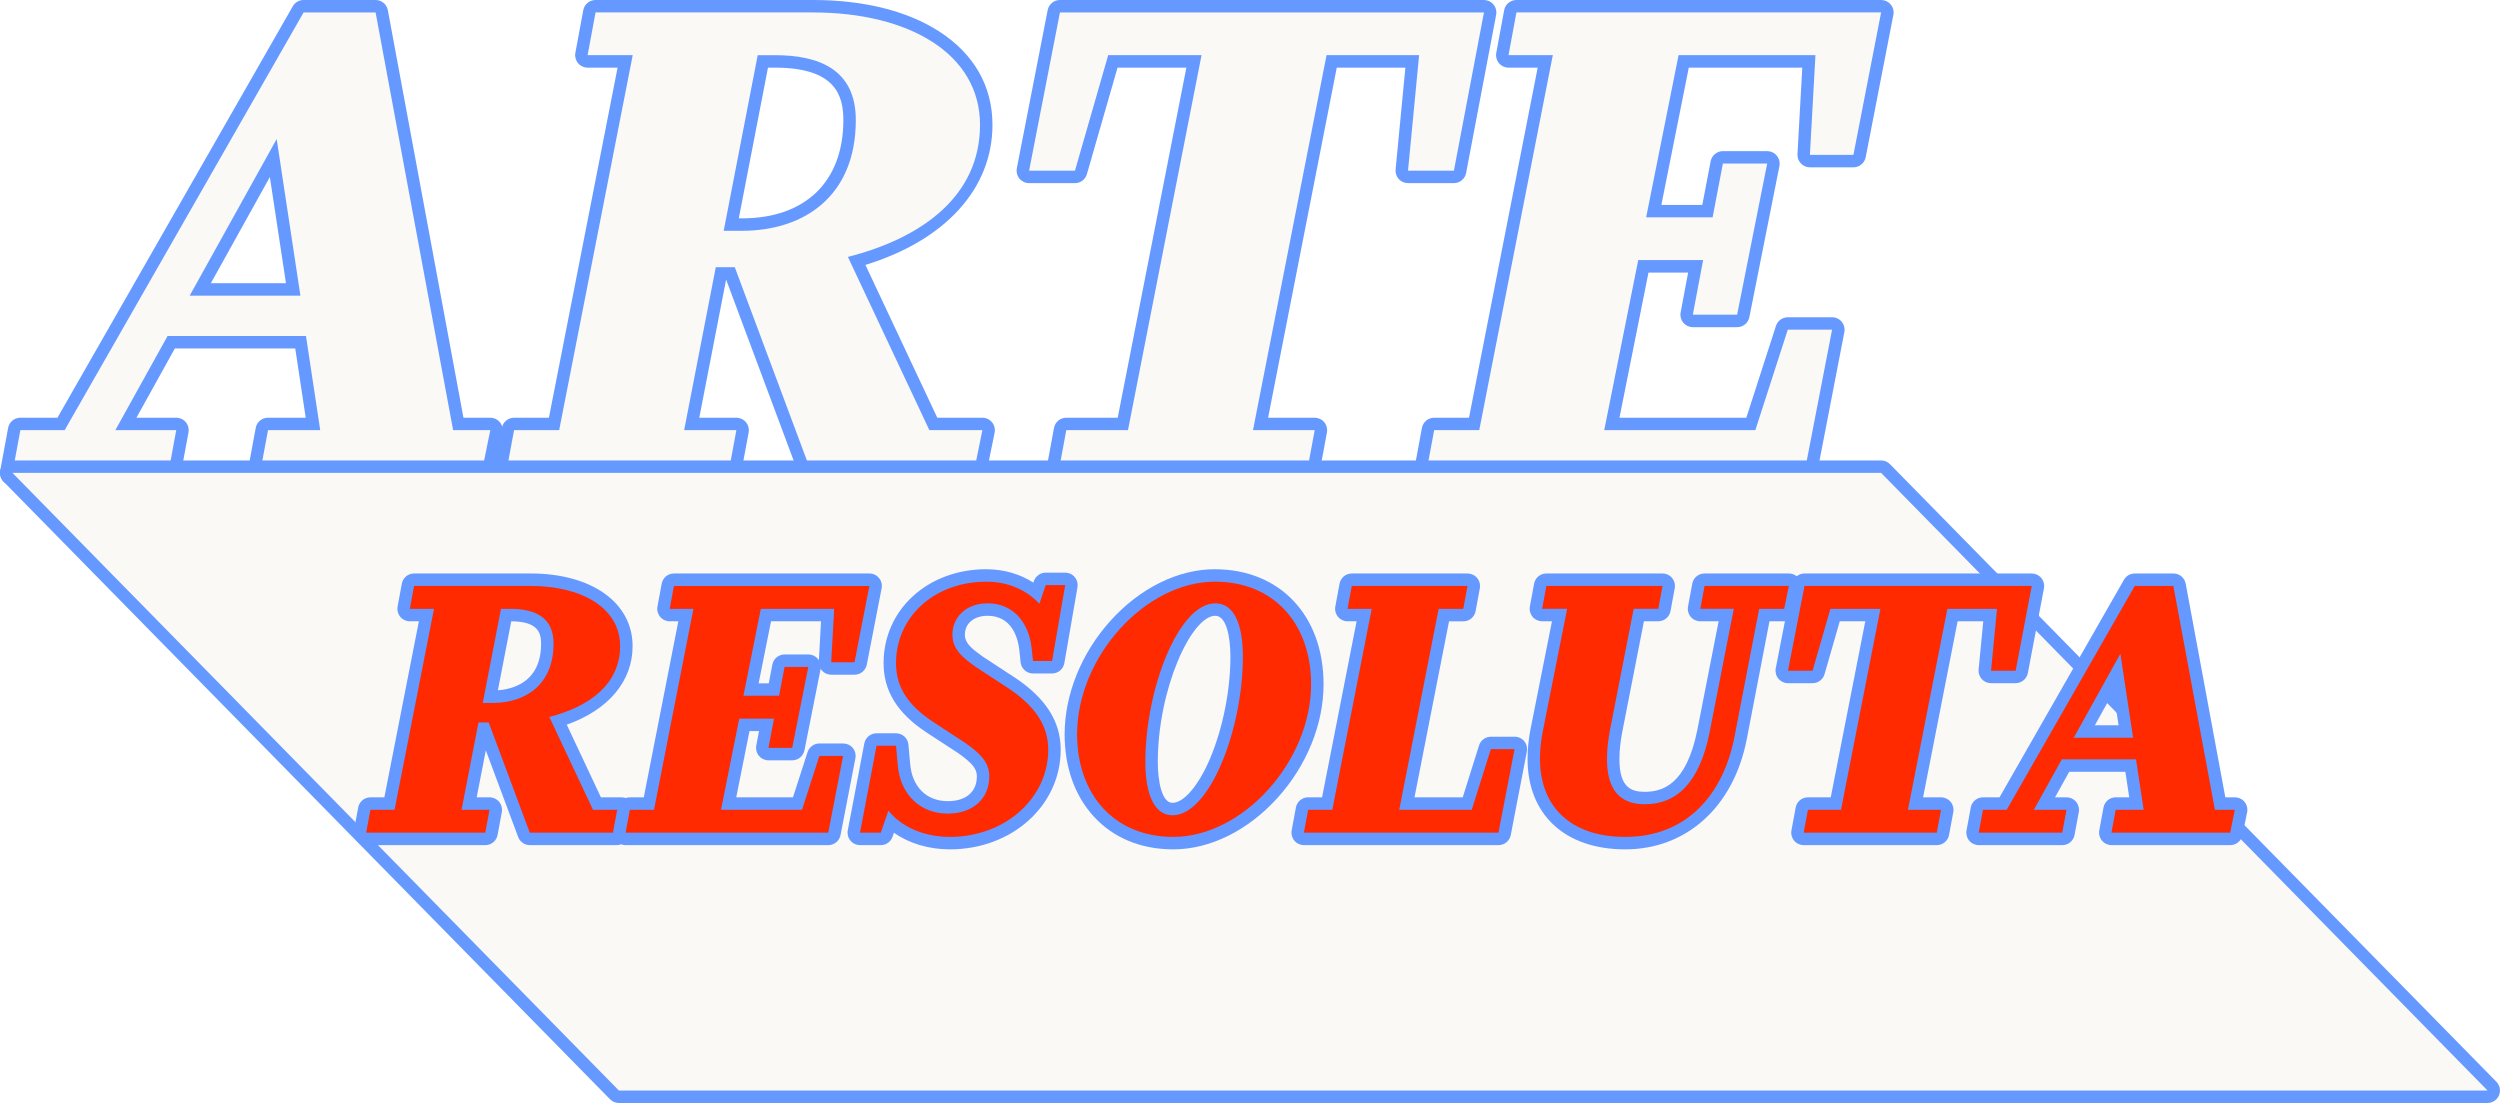
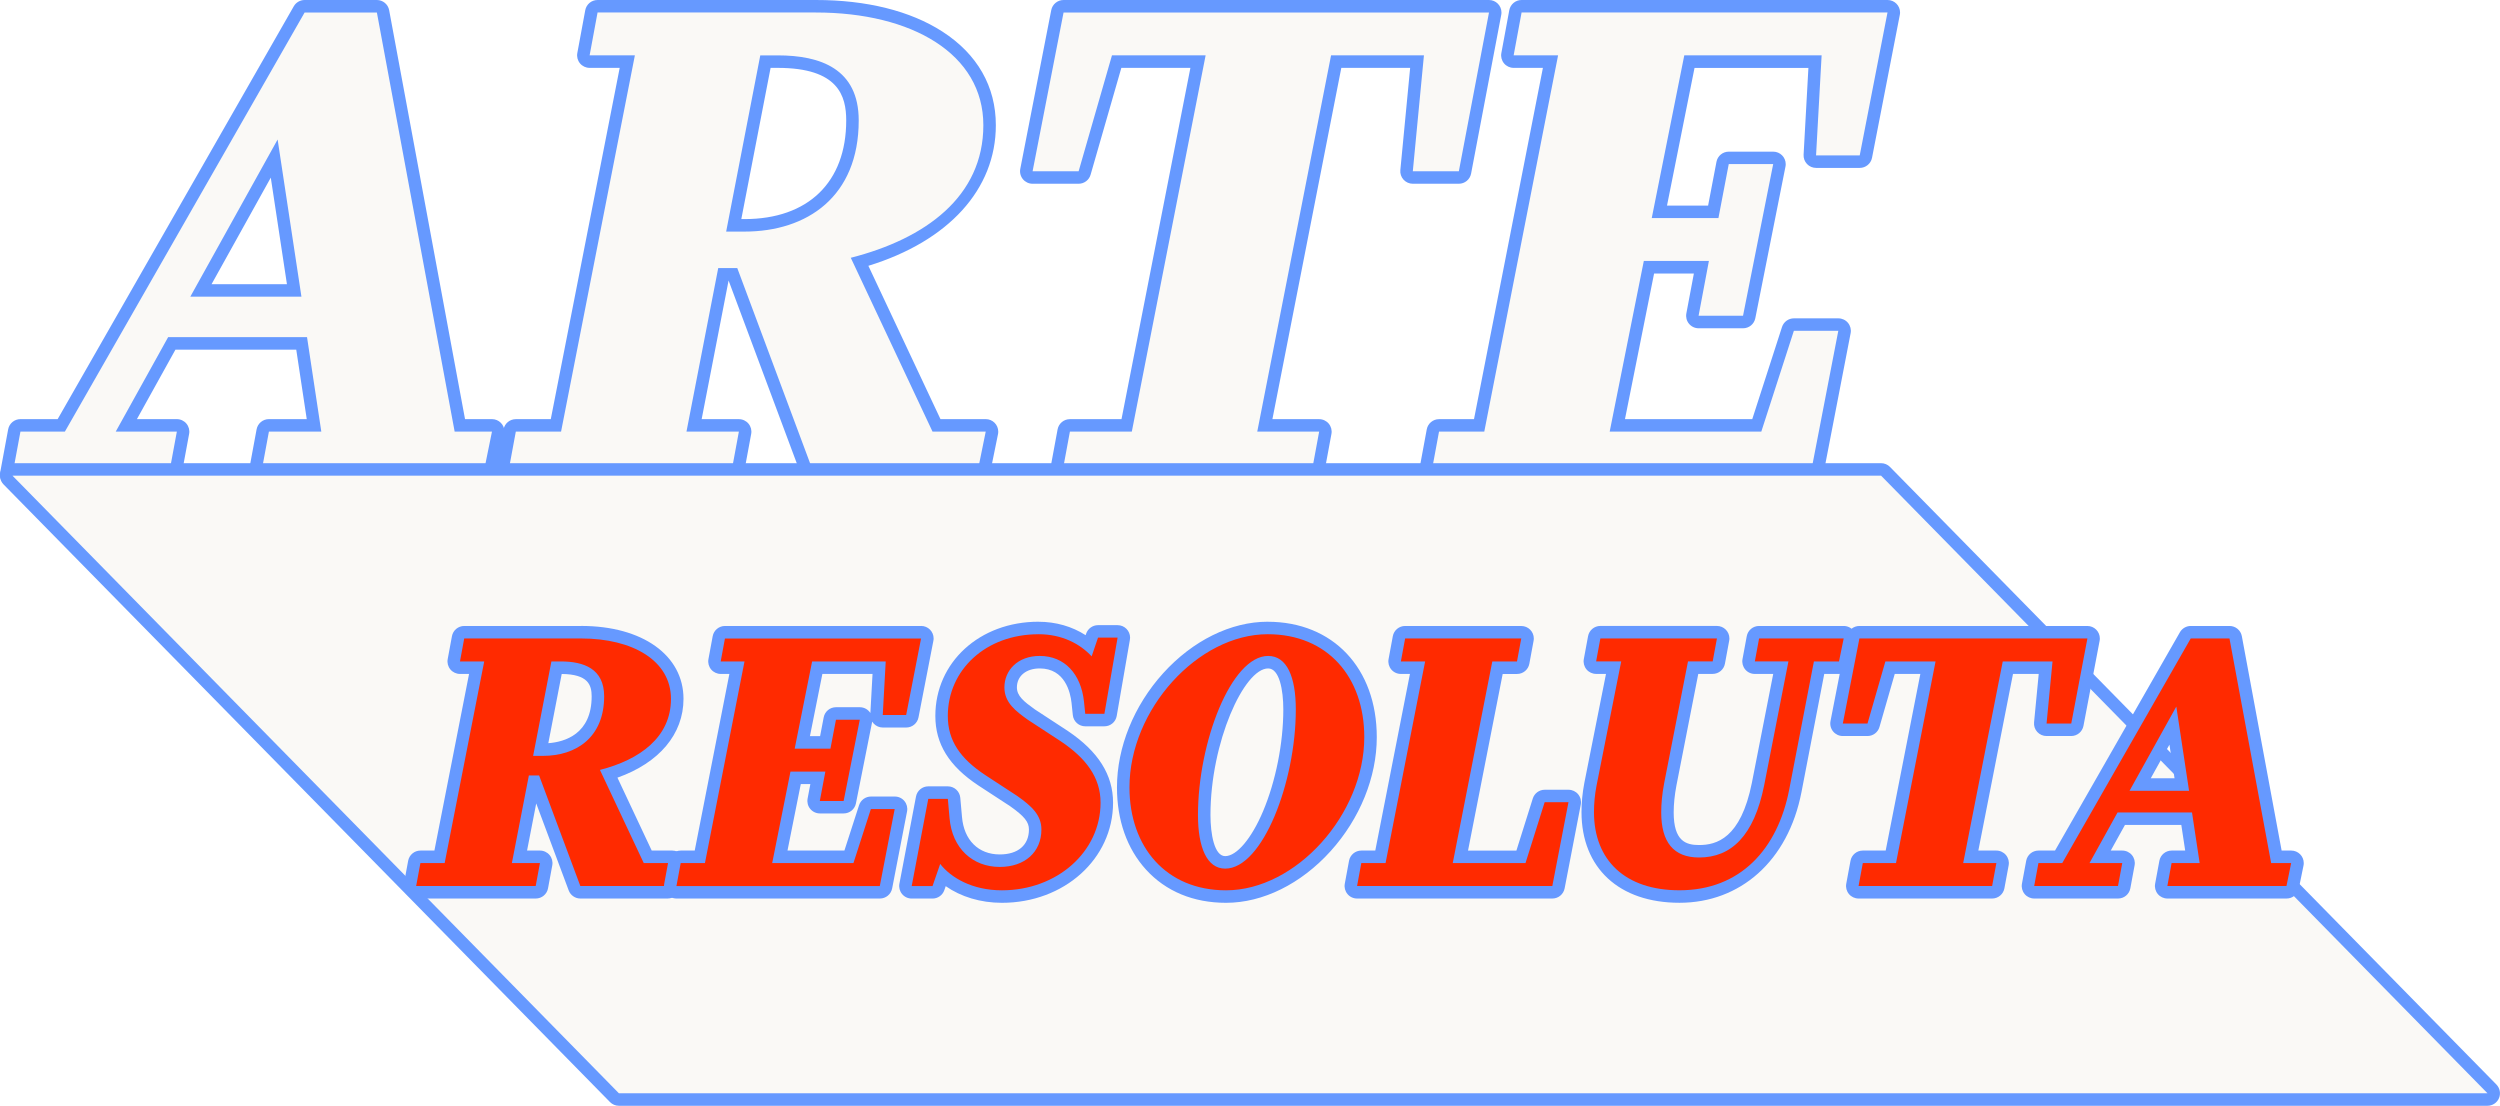
- <svg xmlns="http://www.w3.org/2000/svg" id="Layer_1" data-name="Layer 1" viewBox="0 0 802.72 354.15">
+ <svg xmlns="http://www.w3.org/2000/svg" id="Layer_1" data-name="Layer 1" viewBox="0 0 800 353.86">
  <defs>
    <style>
      .cls-1 {
        fill: #ff2a00;
      }

      .cls-2 {
        fill: #faf9f6;
      }

      .cls-3 {
        fill: #69f;
      }
    </style>
  </defs>
  <g>
    <g>
      <path class="cls-2" d="M83.51,153.84c-.59,0-1.16-.26-1.54-.72-.38-.46-.54-1.06-.43-1.64l2.54-13.72c.18-.95,1-1.64,1.97-1.64h14.44l-3.97-26.23h-41.56l-14.55,26.23h16.16c.59,0,1.16.26,1.54.72.38.46.54,1.06.43,1.64l-2.54,13.72c-.18.95-1,1.64-1.97,1.64H4c-.59,0-1.16-.26-1.54-.72-.38-.46-.54-1.06-.43-1.64l2.54-13.72c.18-.95,1-1.64,1.97-1.64h13.06L95.74,3.01c.36-.62,1.02-1.01,1.74-1.01h23.12c.96,0,1.79.69,1.97,1.64l24.59,132.49h10.28c.6,0,1.17.27,1.55.73.38.46.53,1.08.41,1.66l-2.79,13.72c-.19.93-1.01,1.6-1.96,1.6h-71.13ZM94.14,92.94l-6.39-42.2-23.44,42.2h29.84Z" />
      <path class="cls-3" d="M120.6,4l24.89,134.12h11.94l-2.79,13.72h-71.13l2.54-13.72h16.77l-4.57-30.23h-44.45l-16.77,30.23h19.56l-2.54,13.72H4l2.54-13.72h14.22L97.48,4h23.12M60.9,94.94h35.56l-7.62-50.3-27.94,50.3M157.43,138.12h0M120.6,0h-23.12c-1.43,0-2.76.77-3.47,2.01L18.45,134.12H6.54c-1.93,0-3.58,1.38-3.93,3.27L.07,151.11c-.22,1.17.1,2.37.86,3.29.76.91,1.89,1.44,3.08,1.44h50.04c1.93,0,3.58-1.38,3.93-3.27l2.54-13.72c.22-1.17-.1-2.37-.86-3.29-.76-.91-1.89-1.44-3.08-1.44h-12.77l12.33-22.23h38.66l3.36,22.23h-12.12c-1.93,0-3.58,1.38-3.93,3.27l-2.54,13.72c-.22,1.17.1,2.37.86,3.29.76.91,1.89,1.44,3.08,1.44h71.13c1.9,0,3.54-1.34,3.92-3.2l2.76-13.56c.08-.31.11-.63.11-.96,0-2.21-1.79-4-4-4h-8.62L124.53,3.27c-.35-1.9-2.01-3.27-3.93-3.27h0ZM67.7,90.94l18.95-34.1,5.17,34.1h-24.11Z" />
    </g>
    <g>
      <path class="cls-2" d="M260.56,153.84c-.83,0-1.58-.52-1.87-1.3l-24.15-64.74h-3.06l-9.38,48.33h14.34c.59,0,1.16.26,1.54.72.38.46.54,1.06.43,1.64l-2.54,13.72c-.18.95-1,1.64-1.97,1.64h-71.38c-.59,0-1.16-.26-1.54-.72-.38-.46-.54-1.06-.43-1.64l2.54-13.72c.18-.95,1-1.64,1.97-1.64h12.83l22.84-116.41h-12.05c-.59,0-1.16-.26-1.54-.72-.38-.46-.54-1.06-.43-1.64l2.54-13.72c.18-.95,1-1.64,1.97-1.64h69.86c15.85,0,29.48,3.38,39.41,9.78,10.59,6.83,16.19,16.61,16.19,28.29,0,20.16-15.5,36.38-41.59,43.73l24.61,52.32h15.75c.6,0,1.17.27,1.55.73.38.46.53,1.08.41,1.66l-2.79,13.72c-.19.93-1.01,1.6-1.96,1.6h-52.07ZM238.21,72.11c21.65,0,34.58-12.55,34.58-33.56,0-12.67-7.82-18.83-23.91-18.83h-3.94l-10.15,52.39h3.42Z" />
      <path class="cls-3" d="M261.07,4c30.74,0,53.6,13.21,53.6,36.07s-18.54,36.33-42.42,42.42l26.16,55.63h17.02l-2.79,13.72h-52.07l-24.64-66.05h-6.1l-10.16,52.33h16.77l-2.54,13.72h-71.38l2.54-13.72h14.48l23.62-120.41h-14.48l2.54-13.72h69.86M232.37,74.11h5.84c20.07,0,36.58-11.18,36.58-35.56,0-16.51-12.19-20.83-25.91-20.83h-5.59l-10.92,56.39M315.43,138.12h0M261.07,0h-69.86c-1.93,0-3.58,1.38-3.93,3.27l-2.54,13.72c-.22,1.17.1,2.37.86,3.29.76.91,1.89,1.44,3.08,1.44h9.62l-22.05,112.41h-11.19c-1.93,0-3.58,1.38-3.93,3.27l-2.54,13.72c-.22,1.17.1,2.37.86,3.29.76.91,1.89,1.44,3.08,1.44h71.38c1.93,0,3.58-1.38,3.93-3.27l2.54-13.72c.22-1.17-.1-2.37-.86-3.29-.76-.91-1.89-1.44-3.08-1.44h-11.91l8.61-44.33h.02l23.67,63.44c.58,1.56,2.08,2.6,3.75,2.6h52.07c1.9,0,3.54-1.34,3.92-3.2l2.76-13.56c.08-.31.11-.63.11-.96,0-2.21-1.79-4-4-4h-14.49l-23.07-49.06c25.65-7.9,40.79-24.47,40.79-44.99,0-12.39-5.92-22.76-17.11-29.97-10.25-6.61-24.25-10.1-40.49-10.1h0ZM246.59,21.72h2.29c19.42,0,21.91,8.99,21.91,16.83,0,19.76-12.18,31.56-32.58,31.56h-.99l9.37-48.39h0Z" />
    </g>
    <g>
      <path class="cls-2" d="M339.82,153.84c-.59,0-1.16-.26-1.54-.72-.38-.46-.54-1.06-.43-1.64l2.54-13.72c.18-.95,1-1.64,1.97-1.64h18.17l22.84-116.41h-26.04l-10.25,35.64c-.25.86-1.03,1.45-1.92,1.45h-14.73c-.6,0-1.16-.27-1.54-.73-.38-.46-.53-1.07-.42-1.65l9.91-50.8c.18-.94,1.01-1.62,1.96-1.62h136.15c.6,0,1.16.27,1.54.72.38.46.54,1.06.42,1.65l-9.65,50.8c-.18.94-1,1.63-1.96,1.63h-14.73c-.56,0-1.1-.24-1.48-.65-.38-.42-.56-.98-.51-1.54l3.35-34.9h-25.87l-22.84,116.41h17.38c.59,0,1.16.26,1.54.72.38.46.54,1.06.43,1.64l-2.54,13.72c-.18.95-1,1.64-1.97,1.64h-79.76Z" />
-       <path class="cls-3" d="M476.48,4h0M476.48,4l-9.65,50.8h-14.73l3.56-37.09h-29.72l-23.62,120.41h19.81l-2.54,13.72h-79.76l2.54-13.72h19.81l23.62-120.41h-29.97l-10.67,37.09h-14.73l9.91-50.8h136.15M476.49,0h-136.16c-1.91,0-3.56,1.36-3.93,3.23l-9.91,50.8c-.23,1.17.08,2.39.84,3.31.76.92,1.89,1.46,3.09,1.46h14.73c1.78,0,3.35-1.18,3.84-2.89l9.84-34.19h22.1l-22.05,112.41h-16.52c-1.93,0-3.58,1.38-3.93,3.27l-2.54,13.72c-.22,1.17.1,2.37.86,3.29.76.91,1.89,1.44,3.08,1.44h79.76c1.93,0,3.58-1.38,3.93-3.27l2.54-13.72c.22-1.17-.1-2.37-.86-3.29-.76-.91-1.89-1.44-3.08-1.44h-14.95l22.05-112.41h22.03l-3.14,32.7c-.11,1.12.26,2.24,1.02,3.07.76.83,1.83,1.31,2.96,1.31h14.73c1.92,0,3.57-1.37,3.93-3.25l9.62-50.65c.07-.29.1-.59.1-.9,0-2.21-1.79-4-4-4h0ZM476.48,8h0,0Z" />
+       <path class="cls-3" d="M476.48,4h0M476.48,4l-9.65,50.8h-14.73l3.56-37.09h-29.72l-23.62,120.41h19.81l-2.54,13.72h-79.76l2.54-13.72h19.81l23.62-120.41h-29.97l-10.67,37.09h-14.73l9.91-50.8h136.15M476.49,0h-136.16c-1.91,0-3.56,1.36-3.93,3.23l-9.91,50.8c-.23,1.17.08,2.39.84,3.31.76.92,1.89,1.46,3.09,1.46h14.73c1.78,0,3.35-1.18,3.84-2.89l9.84-34.19h22.1l-22.05,112.41h-16.52c-1.93,0-3.58,1.38-3.93,3.27l-2.54,13.72c-.22,1.17.1,2.37.86,3.29s1.89,1.44,3.08,1.44h79.76c1.93,0,3.58-1.38,3.93-3.27l2.54-13.72c.22-1.17-.1-2.37-.86-3.29-.76-.91-1.89-1.44-3.08-1.44h-14.95l22.05-112.41h22.03l-3.14,32.7c-.11,1.12.26,2.24,1.02,3.07.76.83,1.83,1.31,2.96,1.31h14.73c1.92,0,3.57-1.37,3.93-3.25l9.62-50.65c.07-.29.1-.59.1-.9,0-2.21-1.79-4-4-4h0ZM476.48,8h0,0Z" />
    </g>
    <g>
-       <path class="cls-2" d="M457.94,153.84c-.59,0-1.16-.26-1.54-.72-.38-.46-.54-1.06-.43-1.64l2.54-13.72c.18-.95,1-1.64,1.97-1.64h12.83l22.84-116.41h-11.79c-.59,0-1.16-.26-1.54-.72-.38-.46-.54-1.06-.43-1.64l2.54-13.72c.18-.95,1-1.64,1.97-1.64h117.1c.6,0,1.16.27,1.54.73s.53,1.07.42,1.65l-8.89,45.72c-.18.94-1.01,1.62-1.96,1.62h-13.97c-.55,0-1.08-.23-1.45-.63s-.57-.94-.54-1.49l1.66-29.9h-40.19l-9.61,48.07h17.24l2.99-15.65c.18-.94,1-1.62,1.96-1.62h14.22c.6,0,1.17.27,1.55.73s.53,1.07.42,1.66l-9.65,48.52c-.19.94-1.01,1.61-1.96,1.61h-14.22c-.6,0-1.16-.27-1.54-.72-.38-.46-.54-1.06-.43-1.65l2.86-15.16h-16.78l-10.12,50.61h44.62l9.97-30.88c.27-.83,1.04-1.39,1.9-1.39h14.22c.6,0,1.16.27,1.54.73s.53,1.07.42,1.65l-8.89,45.98c-.18.94-1.01,1.62-1.96,1.62h-121.42Z" />
+       <path class="cls-2" d="M457.94,153.84c-.59,0-1.16-.26-1.54-.72-.38-.46-.54-1.06-.43-1.64l2.54-13.72c.18-.95,1-1.64,1.97-1.64h12.83l22.84-116.41h-11.79c-.59,0-1.16-.26-1.54-.72-.38-.46-.54-1.06-.43-1.64l2.54-13.72c.18-.95,1-1.64,1.97-1.64h117.1c.6,0,1.16.27,1.54.73s.53,1.07.42,1.65l-8.89,45.72c-.18.94-1.01,1.62-1.96,1.62h-13.97c-.55,0-1.08-.23-1.45-.63s-.57-.94-.54-1.49l1.66-29.9h-40.19l-9.61,48.07h17.24l2.99-15.65c.18-.94,1-1.62,1.96-1.62h14.23c.6,0,1.17.27,1.55.73s.53,1.07.42,1.66l-9.65,48.52c-.19.94-1.01,1.61-1.96,1.61h-14.22c-.6,0-1.16-.27-1.54-.72-.38-.46-.54-1.06-.43-1.65l2.86-15.16h-16.78l-10.12,50.61h44.62l9.97-30.88c.27-.83,1.04-1.39,1.9-1.39h14.22c.6,0,1.16.27,1.54.73s.53,1.07.42,1.65l-8.89,45.98c-.18.94-1.01,1.62-1.96,1.62h-121.42Z" />
      <path class="cls-3" d="M604,4h0M604,4l-8.89,45.72h-13.97l1.78-32.01h-43.95l-10.41,52.07h21.34l3.3-17.27h14.22l-9.65,48.52h-14.22l3.3-17.53h-20.83l-10.92,54.61h48.52l10.42-32.26h14.22l-8.89,45.98h-121.42l2.54-13.72h14.48l23.62-120.41h-14.22l2.54-13.72h117.1M567.42,52.52h0M604.01,0h-117.11c-1.93,0-3.58,1.38-3.93,3.27l-2.54,13.72c-.22,1.17.1,2.37.86,3.29.76.91,1.89,1.44,3.08,1.44h9.36l-22.05,112.41h-11.19c-1.93,0-3.58,1.38-3.93,3.27l-2.54,13.72c-.22,1.17.1,2.37.86,3.29.76.91,1.89,1.44,3.08,1.44h121.42c1.92,0,3.56-1.36,3.93-3.24l8.89-45.98c.23-1.17-.08-2.38-.84-3.31-.76-.92-1.89-1.45-3.09-1.45h-14.22c-1.74,0-3.27,1.12-3.81,2.77l-9.52,29.49h-40.73l9.32-46.61h12.73l-2.41,12.79c-.22,1.17.09,2.38.85,3.29.76.92,1.89,1.45,3.08,1.45h14.22c1.91,0,3.55-1.35,3.92-3.22l9.62-48.36c.07-.3.11-.61.11-.94,0-2.21-1.79-4-4-4h-14.23c-1.92,0-3.57,1.36-3.93,3.25l-2.68,14.02h-13.15l8.81-44.07h36.44l-1.54,27.78c-.06,1.1.33,2.17,1.09,2.97s1.81,1.25,2.91,1.25h13.97c1.91,0,3.56-1.36,3.93-3.24l8.86-45.57c.07-.3.11-.6.11-.92,0-2.21-1.79-4-4-4h0ZM604,8h0,0Z" />
    </g>
  </g>
  <g>
-     <path class="cls-2" d="M198.72,352.15c-.54,0-1.05-.22-1.43-.6L2.57,153.24c-.56-.58-.73-1.43-.42-2.17.31-.74,1.04-1.23,1.84-1.23h600c.54,0,1.05.22,1.43.6l194.72,198.31c.56.58.73,1.43.42,2.17-.31.74-1.04,1.23-1.84,1.23H198.72Z" />
-     <path class="cls-3" d="M604,151.84l194.72,198.31H198.72L4,151.84h600M604,147.84H4c-1.61,0-3.07.97-3.69,2.45-.62,1.49-.29,3.2.83,4.35l194.72,198.31c.75.77,1.78,1.2,2.85,1.2h600c1.61,0,3.07-.97,3.69-2.45.62-1.49.29-3.2-.83-4.35l-194.72-198.31c-.75-.77-1.78-1.2-2.85-1.2h0Z" />
+     <path class="cls-2" d="M198.05,351.86c-.54,0-1.05-.22-1.43-.6L2.57,153.62c-.56-.58-.73-1.43-.42-2.17.31-.74,1.04-1.23,1.84-1.23h597.95c.54,0,1.05.22,1.43.6l194.05,197.63c.56.58.73,1.43.42,2.17-.31.74-1.04,1.23-1.84,1.23H198.05Z" />
+     <path class="cls-3" d="M601.95,152.22l194.05,197.63H198.05L4,152.22h597.95M601.95,148.22H4c-1.61,0-3.07.97-3.69,2.45-.62,1.49-.29,3.2.83,4.35l194.05,197.63c.75.77,1.78,1.2,2.85,1.2h597.95c1.61,0,3.07-.97,3.69-2.45.62-1.49.29-3.2-.83-4.35l-194.05-197.63c-.75-.77-1.78-1.2-2.85-1.2h0Z" />
  </g>
  <g>
    <g>
-       <path class="cls-1" d="M170.12,269.36c-.83,0-1.58-.52-1.87-1.3l-12.72-34.09h-.23l-4.67,24.04h6.56c.59,0,1.16.26,1.54.72.38.46.54,1.06.43,1.64l-1.36,7.35c-.18.95-1,1.64-1.97,1.64h-38.25c-.59,0-1.16-.26-1.54-.72-.38-.46-.54-1.06-.43-1.64l1.36-7.35c.18-.95,1-1.64,1.97-1.64h6.11l11.87-60.52h-5.33c-.59,0-1.16-.26-1.54-.72-.38-.46-.54-1.06-.43-1.64l1.36-7.35c.18-.95,1-1.64,1.97-1.64h37.44c18.38,0,30.72,8.57,30.72,21.33,0,10.97-8.14,19.83-21.92,24.02l12.47,26.52h7.85c.6,0,1.17.27,1.55.73.38.47.53,1.08.41,1.67l-1.5,7.35c-.19.93-1.01,1.6-1.96,1.6h-27.91ZM158.14,223.71c11.02,0,17.6-6.38,17.6-17.06,0-4.27-1.35-9.16-11.88-9.16h-1.35l-5.08,26.22h.71Z" />
-       <path class="cls-3" d="M170.39,188.14c16.47,0,28.72,7.08,28.72,19.33s-9.94,19.47-22.73,22.73l14.02,29.81h9.12l-1.5,7.35h-27.91l-13.2-35.39h-3.27l-5.44,28.04h8.98l-1.36,7.35h-38.25l1.36-7.35h7.76l12.66-64.52h-7.76l1.36-7.35h37.44M155.01,225.71h3.13c10.75,0,19.6-5.99,19.6-19.06,0-8.85-6.53-11.16-13.88-11.16h-3l-5.85,30.22M199.52,260.01h0M170.39,184.14h-37.44c-1.93,0-3.58,1.38-3.93,3.27l-1.36,7.35c-.22,1.17.1,2.37.86,3.29.76.91,1.89,1.44,3.08,1.44h2.9l-11.09,56.52h-4.47c-1.93,0-3.58,1.38-3.93,3.27l-1.36,7.35c-.22,1.17.1,2.37.86,3.29.76.91,1.89,1.44,3.08,1.44h38.25c1.93,0,3.58-1.38,3.93-3.27l1.36-7.35c.22-1.17-.1-2.37-.86-3.29-.76-.91-1.89-1.44-3.08-1.44h-4.13l2.93-15.09,10.39,27.84c.58,1.56,2.08,2.6,3.75,2.6h27.91c1.9,0,3.54-1.34,3.92-3.2l1.47-7.19c.08-.31.11-.63.11-.96,0-2.21-1.79-4-4-4h-6.59l-10.97-23.33c13.33-4.72,21.14-13.91,21.14-25.22,0-13.95-13.15-23.33-32.72-23.33h0ZM159.87,221.64l4.29-22.15c8.41.08,9.58,3.48,9.58,7.16,0,12.11-8.66,14.6-13.87,14.99h0Z" />
+       <path class="cls-1" d="M185.71,285.54c-.83,0-1.58-.52-1.87-1.3l-12.72-34.09h-.23l-4.67,24.04h6.56c.59,0,1.16.26,1.54.72.38.46.54,1.06.43,1.64l-1.36,7.35c-.18.95-1,1.64-1.97,1.64h-38.25c-.59,0-1.16-.26-1.54-.72-.38-.46-.54-1.06-.43-1.64l1.36-7.35c.18-.95,1-1.64,1.97-1.64h6.11l11.87-60.52h-5.33c-.59,0-1.16-.26-1.54-.72-.38-.46-.54-1.06-.43-1.64l1.36-7.35c.18-.95,1-1.64,1.97-1.64h37.44c18.38,0,30.72,8.57,30.72,21.33,0,10.97-8.14,19.83-21.92,24.02l12.47,26.52h7.85c.6,0,1.17.27,1.55.73.38.47.53,1.08.41,1.67l-1.5,7.35c-.19.93-1.01,1.6-1.96,1.6h-27.91ZM173.73,239.88c11.02,0,17.6-6.38,17.6-17.06,0-4.27-1.35-9.16-11.88-9.16h-1.35l-5.08,26.22h.71Z" />
+       <path class="cls-3" d="M185.99,204.31c16.47,0,28.72,7.08,28.72,19.33s-9.94,19.47-22.73,22.73l14.02,29.81h9.12l-1.5,7.35h-27.91l-13.2-35.39h-3.27l-5.44,28.04h8.98l-1.36,7.35h-38.25l1.36-7.35h7.76l12.66-64.52h-7.76l1.36-7.35h37.44M170.6,241.88h3.13c10.75,0,19.6-5.99,19.6-19.06,0-8.85-6.53-11.16-13.88-11.16h-3l-5.85,30.22M215.12,276.19h0M185.99,200.31h-37.44c-1.93,0-3.58,1.38-3.93,3.27l-1.36,7.35c-.22,1.17.1,2.37.86,3.29.76.91,1.89,1.44,3.08,1.44h2.9l-11.09,56.52h-4.47c-1.93,0-3.58,1.38-3.93,3.27l-1.36,7.35c-.22,1.17.1,2.37.86,3.29.76.91,1.89,1.44,3.08,1.44h38.25c1.93,0,3.58-1.38,3.93-3.27l1.36-7.35c.22-1.17-.1-2.37-.86-3.29-.76-.91-1.89-1.44-3.08-1.44h-4.13l2.93-15.09,10.39,27.84c.58,1.56,2.08,2.6,3.75,2.6h27.91c1.9,0,3.54-1.34,3.92-3.2l1.47-7.19c.08-.31.11-.63.11-.96,0-2.21-1.79-4-4-4h-6.59l-10.97-23.33c13.33-4.72,21.14-13.91,21.14-25.22,0-13.95-13.15-23.33-32.72-23.33h0ZM175.46,237.82l4.29-22.15c8.41.08,9.58,3.48,9.58,7.16,0,12.11-8.66,14.6-13.87,14.99h0Z" />
    </g>
    <g>
-       <path class="cls-1" d="M200.88,269.36c-.59,0-1.16-.26-1.54-.72-.38-.46-.54-1.06-.43-1.64l1.36-7.35c.18-.95,1-1.64,1.97-1.64h6.11l11.87-60.52h-5.19c-.59,0-1.16-.26-1.54-.72-.38-.46-.54-1.06-.43-1.64l1.36-7.35c.18-.95,1-1.64,1.97-1.64h62.75c.6,0,1.16.27,1.54.73s.53,1.07.42,1.65l-4.77,24.5c-.18.94-1.01,1.62-1.96,1.62h-7.49c-.55,0-1.08-.23-1.45-.63-.38-.4-.57-.94-.54-1.49l.84-15.04h-19.8l-4.78,23.91h7.34l1.46-7.63c.18-.94,1-1.62,1.96-1.62h7.62c.6,0,1.17.27,1.55.73s.53,1.07.42,1.66l-5.17,26c-.19.94-1.01,1.61-1.96,1.61h-7.62c-.6,0-1.16-.27-1.54-.72s-.54-1.06-.43-1.65l1.32-7.02h-7.11l-5.05,25.27h22.1l5.13-15.9c.27-.83,1.04-1.39,1.9-1.39h7.62c.6,0,1.16.27,1.54.73.38.46.53,1.07.42,1.65l-4.77,24.64c-.18.94-1.01,1.62-1.96,1.62h-65.07Z" />
-       <path class="cls-3" d="M279.15,188.14h0M279.15,188.14l-4.77,24.5h-7.49l.95-17.15h-23.55l-5.58,27.91h11.44l1.77-9.26h7.62l-5.17,26h-7.62l1.77-9.39h-11.16l-5.85,29.27h26l5.58-17.29h7.62l-4.77,24.64h-65.07l1.36-7.35h7.76l12.66-64.52h-7.62l1.36-7.35h62.75M259.55,214.14h0M279.15,184.14h-62.76c-1.93,0-3.58,1.38-3.93,3.27l-1.36,7.35c-.22,1.17.1,2.37.86,3.29.76.91,1.89,1.44,3.08,1.44h2.76l-11.09,56.52h-4.47c-1.93,0-3.58,1.38-3.93,3.27l-1.36,7.35c-.22,1.17.1,2.37.86,3.29s1.89,1.44,3.08,1.44h65.07c1.92,0,3.56-1.36,3.93-3.24l4.77-24.64c.23-1.17-.08-2.38-.84-3.31s-1.89-1.45-3.09-1.45h-7.62c-1.74,0-3.27,1.12-3.81,2.77l-4.69,14.52h-18.21l4.25-21.27h3.06l-.88,4.65c-.22,1.17.09,2.38.85,3.29.76.92,1.89,1.45,3.08,1.45h7.62c1.91,0,3.55-1.35,3.92-3.22l5.14-25.84c.03-.11.05-.21.06-.32.14.23.3.44.49.64.76.8,1.81,1.25,2.91,1.25h7.49c1.91,0,3.56-1.36,3.93-3.24l4.73-24.35c.07-.3.11-.6.11-.92,0-2.21-1.79-4-4-4h0ZM279.15,192.14h0,0ZM247.58,199.49h16.04l-.69,12.51c-.71-1.12-1.96-1.86-3.38-1.86h-7.63c-1.92,0-3.57,1.36-3.93,3.25l-1.15,6.01h-3.25l3.98-19.91h0Z" />
+       <path class="cls-1" d="M216.47,285.54c-.59,0-1.16-.26-1.54-.72-.38-.46-.54-1.06-.43-1.64l1.36-7.35c.18-.95,1-1.64,1.97-1.64h6.11l11.87-60.52h-5.19c-.59,0-1.16-.26-1.54-.72-.38-.46-.54-1.06-.43-1.64l1.36-7.35c.18-.95,1-1.64,1.97-1.64h62.75c.6,0,1.16.27,1.54.73s.53,1.07.42,1.65l-4.77,24.5c-.18.94-1.01,1.62-1.96,1.62h-7.49c-.55,0-1.08-.23-1.45-.63-.38-.4-.57-.94-.54-1.49l.84-15.04h-19.8l-4.78,23.91h7.34l1.46-7.63c.18-.94,1-1.62,1.96-1.62h7.62c.6,0,1.17.27,1.55.73s.53,1.07.42,1.66l-5.17,26c-.19.94-1.01,1.61-1.96,1.61h-7.62c-.6,0-1.16-.27-1.54-.72s-.54-1.06-.43-1.65l1.32-7.02h-7.11l-5.05,25.27h22.1l5.13-15.9c.27-.83,1.04-1.39,1.9-1.39h7.62c.6,0,1.16.27,1.54.73.38.46.53,1.07.42,1.65l-4.77,24.64c-.18.94-1.01,1.62-1.96,1.62h-65.07Z" />
+       <path class="cls-3" d="M294.74,204.31h0M294.74,204.31l-4.77,24.5h-7.49l.95-17.15h-23.55l-5.58,27.91h11.44l1.77-9.26h7.62l-5.17,26h-7.62l1.77-9.39h-11.16l-5.85,29.27h26l5.58-17.29h7.62l-4.77,24.64h-65.07l1.36-7.35h7.76l12.66-64.52h-7.62l1.36-7.35h62.75M275.14,230.31h0M294.75,200.31h-62.76c-1.93,0-3.58,1.38-3.93,3.27l-1.36,7.35c-.22,1.17.1,2.37.86,3.29.76.91,1.89,1.44,3.08,1.44h2.76l-11.09,56.52h-4.47c-1.93,0-3.58,1.38-3.93,3.27l-1.36,7.35c-.22,1.17.1,2.37.86,3.29s1.89,1.44,3.08,1.44h65.07c1.92,0,3.56-1.36,3.93-3.24l4.77-24.64c.23-1.17-.08-2.38-.84-3.31s-1.89-1.45-3.09-1.45h-7.62c-1.74,0-3.27,1.12-3.81,2.77l-4.69,14.52h-18.21l4.25-21.27h3.06l-.88,4.65c-.22,1.17.09,2.38.85,3.29.76.92,1.89,1.45,3.08,1.45h7.62c1.91,0,3.55-1.35,3.92-3.22l5.14-25.84c.03-.11.05-.21.06-.32.14.23.3.44.49.64.76.8,1.81,1.25,2.91,1.25h7.49c1.91,0,3.56-1.36,3.93-3.24l4.73-24.35c.07-.3.11-.6.11-.92,0-2.21-1.79-4-4-4h0ZM294.74,208.31h0,0ZM263.17,215.66h16.04l-.69,12.51c-.71-1.12-1.96-1.86-3.38-1.86h-7.63c-1.92,0-3.57,1.36-3.93,3.25l-1.15,6.01h-3.25l3.98-19.91h0Z" />
    </g>
    <g>
-       <path class="cls-1" d="M305.01,270.72c-7.45,0-14.27-2.44-18.93-6.66l-1.37,3.95c-.28.81-1.04,1.35-1.89,1.35h-6.67c-.6,0-1.16-.27-1.54-.72-.38-.46-.54-1.06-.42-1.65l5.31-27.91c.18-.94,1-1.63,1.96-1.63h6.26c1.04,0,1.9.79,1.99,1.82l.54,6.12c.7,8.41,6.22,13.83,14.07,13.83,6.89,0,11.34-3.92,11.34-9.98,0-3.58-2.33-5.88-6.91-9.12l-10.15-6.63c-8.91-5.89-12.89-12.24-12.89-20.6,0-16.04,13.33-28.14,31-28.14,6.12,0,11.74,1.94,16.12,5.51l1.04-3.06c.28-.81,1.04-1.35,1.89-1.35h6.26c.59,0,1.15.26,1.53.71.38.45.54,1.05.44,1.63l-4.22,24.37c-.17.96-1,1.66-1.97,1.66h-6.13c-1.02,0-1.88-.77-1.99-1.79l-.41-3.95c-.87-7.99-5.42-12.77-12.17-12.77-5.48,0-9.3,3.32-9.3,8.07,0,3.69,2.63,5.85,6.65,8.72l10.55,6.89c9.26,6.23,13.57,12.98,13.57,21.28,0,16.85-14.75,30.04-33.58,30.04Z" />
-       <path class="cls-3" d="M316.71,186.77c7.62,0,13.34,3.13,17.02,7.08l2.04-5.99h6.26l-4.22,24.37h-6.13l-.41-3.95c-.95-8.71-6.13-14.56-14.16-14.56-7.08,0-11.3,4.63-11.3,10.07,0,4.9,3.68,7.62,7.49,10.35l10.62,6.94c7.9,5.31,12.66,11.44,12.66,19.6,0,15.66-13.88,28.04-31.58,28.04-9.53,0-16.34-4.08-19.74-8.44l-2.45,7.08h-6.67l5.31-27.91h6.26l.54,6.13c.82,9.8,7.49,15.66,16.06,15.66,8.03,0,13.34-4.76,13.34-11.98,0-4.63-3.13-7.49-7.76-10.75l-10.21-6.67c-8.03-5.31-11.98-11.03-11.98-18.92,0-14.7,12.12-26.14,29-26.14M342.03,187.86h0M316.71,182.77c-18.81,0-33,12.96-33,30.14,0,8.98,4.38,16.05,13.77,22.26l10.17,6.64c4.55,3.22,6.01,5.03,6.01,7.45,0,5-3.49,7.98-9.34,7.98-6.83,0-11.46-4.59-12.08-11.99l-.55-6.15c-.18-2.06-1.91-3.65-3.98-3.65h-6.26c-1.92,0-3.57,1.37-3.93,3.25l-5.31,27.91c-.22,1.17.09,2.38.85,3.3.76.92,1.89,1.45,3.08,1.45h6.67c1.7,0,3.22-1.08,3.78-2.69l.44-1.28c4.84,3.4,11.17,5.33,17.97,5.33,19.95,0,35.58-14.07,35.58-32.04,0-8.9-4.72-16.39-14.43-22.92-.01,0-.03-.02-.04-.03l-10.55-6.9c-3.58-2.56-5.75-4.32-5.75-7.04,0-3.63,2.93-6.07,7.3-6.07,8.1,0,9.82,7.69,10.18,11l.41,3.93c.21,2.04,1.93,3.59,3.98,3.59h6.13c1.95,0,3.61-1.4,3.94-3.32l4.19-24.21c.06-.27.09-.55.09-.84,0-2.21-1.79-4-4-4h-6.27c-1.71,0-3.23,1.09-3.79,2.71l-.17.5c-4.34-2.8-9.53-4.3-15.1-4.3h0Z" />
+       <path class="cls-1" d="M320.6,286.9c-7.45,0-14.27-2.44-18.93-6.66l-1.37,3.95c-.28.81-1.04,1.35-1.89,1.35h-6.67c-.6,0-1.16-.27-1.54-.72-.38-.46-.54-1.06-.42-1.65l5.31-27.91c.18-.94,1-1.63,1.96-1.63h6.26c1.04,0,1.9.79,1.99,1.82l.54,6.12c.7,8.41,6.22,13.83,14.07,13.83,6.89,0,11.34-3.92,11.34-9.98,0-3.58-2.33-5.88-6.91-9.12l-10.15-6.63c-8.91-5.89-12.89-12.24-12.89-20.6,0-16.04,13.33-28.14,31-28.14,6.12,0,11.74,1.94,16.12,5.51l1.04-3.06c.28-.81,1.04-1.35,1.89-1.35h6.26c.59,0,1.15.26,1.53.71.38.45.54,1.05.44,1.63l-4.22,24.37c-.17.96-1,1.66-1.97,1.66h-6.13c-1.02,0-1.88-.77-1.99-1.79l-.41-3.95c-.87-7.99-5.42-12.77-12.17-12.77-5.48,0-9.3,3.32-9.3,8.07,0,3.69,2.63,5.85,6.65,8.72l10.55,6.89c9.26,6.23,13.57,12.98,13.57,21.28,0,16.85-14.75,30.04-33.58,30.04Z" />
+       <path class="cls-3" d="M332.31,202.95c7.62,0,13.34,3.13,17.02,7.08l2.04-5.99h6.26l-4.22,24.37h-6.13l-.41-3.95c-.95-8.71-6.13-14.56-14.16-14.56-7.08,0-11.3,4.63-11.3,10.07,0,4.9,3.68,7.62,7.49,10.35l10.62,6.94c7.9,5.31,12.66,11.44,12.66,19.6,0,15.66-13.88,28.04-31.58,28.04-9.53,0-16.34-4.08-19.74-8.44l-2.45,7.08h-6.67l5.31-27.91h6.26l.54,6.13c.82,9.8,7.49,15.66,16.06,15.66,8.03,0,13.34-4.76,13.34-11.98,0-4.63-3.13-7.49-7.76-10.75l-10.21-6.67c-8.03-5.31-11.98-11.03-11.98-18.92,0-14.7,12.12-26.14,29-26.14M357.63,204.04h0M332.31,198.95c-18.81,0-33,12.96-33,30.14,0,8.98,4.38,16.05,13.77,22.26l10.17,6.64c4.55,3.22,6.01,5.03,6.01,7.45,0,5-3.49,7.98-9.34,7.98-6.83,0-11.46-4.59-12.08-11.99l-.55-6.15c-.18-2.06-1.91-3.65-3.98-3.65h-6.26c-1.92,0-3.57,1.37-3.93,3.25l-5.31,27.91c-.22,1.17.09,2.38.85,3.3.76.92,1.89,1.45,3.08,1.45h6.67c1.7,0,3.22-1.08,3.78-2.69l.44-1.28c4.84,3.4,11.17,5.33,17.97,5.33,19.95,0,35.58-14.07,35.58-32.04,0-8.9-4.72-16.39-14.43-22.92-.01,0-.03-.02-.04-.03l-10.55-6.9c-3.58-2.56-5.75-4.32-5.75-7.04,0-3.63,2.93-6.07,7.3-6.07,8.1,0,9.82,7.69,10.18,11l.41,3.93c.21,2.04,1.93,3.59,3.98,3.59h6.13c1.95,0,3.61-1.4,3.94-3.32l4.19-24.21c.06-.27.09-.55.09-.84,0-2.21-1.79-4-4-4h-6.27c-1.71,0-3.23,1.09-3.79,2.71l-.17.5c-4.34-2.8-9.53-4.3-15.1-4.3h0Z" />
    </g>
    <g>
-       <path class="cls-1" d="M376.74,270.72c-19.68,0-32.9-14.04-32.9-34.94,0-25.74,22.9-51.01,46.24-51.01,19.68,0,32.9,14.04,32.9,34.94,0,25.74-22.91,51.01-46.24,51.01ZM390.22,195.72c-9.75,0-20.46,25.6-20.46,48.91,0,4.56.65,15.15,6.71,15.15,9.82,0,20.6-25.6,20.6-48.91,0-4.56-.67-15.15-6.85-15.15Z" />
-       <path class="cls-3" d="M390.08,186.77c19.19,0,30.9,13.75,30.9,32.94,0,24.78-21.92,49.01-44.24,49.01-19.19,0-30.9-13.89-30.9-32.94,0-24.91,21.92-49.01,44.24-49.01M376.47,261.78c11.98,0,22.6-27.77,22.6-50.91,0-10.48-2.86-17.15-8.85-17.15-11.84,0-22.46,27.63-22.46,50.91,0,10.35,2.86,17.15,8.71,17.15M390.08,182.77c-11.79,0-23.98,6.01-33.46,16.48-9.39,10.38-14.78,23.7-14.78,36.53,0,10.53,3.21,19.63,9.29,26.31,6.33,6.96,15.18,10.63,25.61,10.63,11.77,0,23.97-6.03,33.46-16.53,9.39-10.4,14.78-23.69,14.78-36.47,0-22.1-14.03-36.94-34.9-36.94h0ZM376.47,257.78c-3.48,0-4.71-7.09-4.71-13.15,0-23.27,10.74-46.91,18.46-46.91,3.57,0,4.85,6.79,4.85,13.15,0,10.77-2.43,22.95-6.49,32.58-3.68,8.71-8.43,14.33-12.11,14.33h0Z" />
+       <path class="cls-1" d="M392.33,286.9c-19.68,0-32.9-14.04-32.9-34.94,0-25.74,22.9-51.01,46.24-51.01,19.68,0,32.9,14.04,32.9,34.94,0,25.74-22.91,51.01-46.24,51.01ZM405.81,211.9c-9.75,0-20.46,25.6-20.46,48.91,0,4.56.65,15.15,6.71,15.15,9.82,0,20.6-25.6,20.6-48.91,0-4.56-.67-15.15-6.85-15.15Z" />
+       <path class="cls-3" d="M405.67,202.95c19.19,0,30.9,13.75,30.9,32.94,0,24.78-21.92,49.01-44.24,49.01-19.19,0-30.9-13.89-30.9-32.94,0-24.91,21.92-49.01,44.24-49.01M392.06,277.96c11.98,0,22.6-27.77,22.6-50.91,0-10.48-2.86-17.15-8.85-17.15-11.84,0-22.46,27.63-22.46,50.91,0,10.35,2.86,17.15,8.71,17.15M405.67,198.95c-11.79,0-23.98,6.01-33.46,16.48-9.39,10.38-14.78,23.7-14.78,36.53,0,10.53,3.21,19.63,9.29,26.31,6.33,6.96,15.18,10.63,25.61,10.63,11.77,0,23.97-6.03,33.46-16.53,9.39-10.4,14.78-23.69,14.78-36.47,0-22.1-14.03-36.94-34.9-36.94h0ZM392.06,273.96c-3.48,0-4.71-7.09-4.71-13.15,0-23.27,10.74-46.91,18.46-46.91,3.57,0,4.85,6.79,4.85,13.15,0,10.77-2.43,22.95-6.49,32.58-3.68,8.71-8.43,14.33-12.11,14.33h0Z" />
    </g>
    <g>
-       <path class="cls-1" d="M418.66,269.36c-.59,0-1.16-.26-1.54-.72-.38-.46-.54-1.06-.43-1.64l1.36-7.35c.18-.95,1-1.64,1.97-1.64h6.11l11.87-60.52h-5.33c-.59,0-1.16-.26-1.54-.72-.38-.46-.54-1.06-.43-1.64l1.36-7.35c.18-.95,1-1.64,1.97-1.64h37.16c.59,0,1.16.26,1.54.72.38.46.54,1.06.43,1.64l-1.36,7.35c-.18.95-1,1.64-1.97,1.64h-6.25l-11.87,60.52h19.38l5.69-18.07c.26-.83,1.04-1.4,1.91-1.4h7.62c.6,0,1.16.27,1.54.73s.54,1.07.42,1.65l-5.17,26.82c-.18.94-1.01,1.62-1.96,1.62h-62.48Z" />
-       <path class="cls-3" d="M471.2,188.14h0M471.2,188.14l-1.36,7.35h-7.9l-12.66,64.52h23.28l6.13-19.47h7.62l-5.17,26.82h-62.48l1.36-7.35h7.76l12.66-64.52h-7.76l1.36-7.35h37.16M471.21,184.14h-37.17c-1.93,0-3.58,1.38-3.93,3.27l-1.36,7.35c-.22,1.17.1,2.37.86,3.29s1.89,1.44,3.08,1.44h2.9l-11.09,56.52h-4.47c-1.93,0-3.58,1.38-3.93,3.27l-1.36,7.35c-.22,1.17.1,2.37.86,3.29s1.89,1.44,3.08,1.44h62.48c1.92,0,3.56-1.36,3.93-3.24l5.17-26.82c.23-1.17-.08-2.38-.84-3.3-.76-.92-1.89-1.45-3.08-1.45h-7.62c-1.75,0-3.29,1.13-3.82,2.8l-5.24,16.67h-15.48l11.09-56.52h4.6c1.93,0,3.58-1.38,3.93-3.27l1.33-7.19c.06-.28.1-.58.1-.89,0-2.21-1.79-4-4-4h0ZM471.2,192.14h0,0Z" />
+       <path class="cls-1" d="M434.25,285.54c-.59,0-1.16-.26-1.54-.72-.38-.46-.54-1.06-.43-1.64l1.36-7.35c.18-.95,1-1.64,1.97-1.64h6.11l11.87-60.52h-5.33c-.59,0-1.16-.26-1.54-.72-.38-.46-.54-1.06-.43-1.64l1.36-7.35c.18-.95,1-1.64,1.97-1.64h37.16c.59,0,1.16.26,1.54.72.38.46.54,1.06.43,1.64l-1.36,7.35c-.18.95-1,1.64-1.97,1.64h-6.25l-11.87,60.52h19.38l5.69-18.07c.26-.83,1.04-1.4,1.91-1.4h7.62c.6,0,1.16.27,1.54.73s.54,1.07.42,1.65l-5.17,26.82c-.18.94-1.01,1.62-1.96,1.62h-62.48Z" />
+       <path class="cls-3" d="M486.8,204.31h0M486.8,204.31l-1.36,7.35h-7.9l-12.66,64.52h23.28l6.13-19.47h7.62l-5.17,26.82h-62.48l1.36-7.35h7.76l12.66-64.52h-7.76l1.36-7.35h37.16M486.8,200.31h-37.17c-1.93,0-3.58,1.38-3.93,3.27l-1.36,7.35c-.22,1.17.1,2.37.86,3.29s1.89,1.44,3.08,1.44h2.9l-11.09,56.52h-4.47c-1.93,0-3.58,1.38-3.93,3.27l-1.36,7.35c-.22,1.17.1,2.37.86,3.29s1.89,1.44,3.08,1.44h62.48c1.92,0,3.56-1.36,3.93-3.24l5.17-26.82c.23-1.17-.08-2.38-.84-3.3-.76-.92-1.89-1.45-3.08-1.45h-7.62c-1.75,0-3.29,1.13-3.82,2.8l-5.24,16.67h-15.48l11.09-56.52h4.6c1.93,0,3.58-1.38,3.93-3.27l1.33-7.19c.06-.28.1-.58.1-.89,0-2.21-1.79-4-4-4h0ZM486.8,208.31h0,0Z" />
    </g>
    <g>
-       <path class="cls-1" d="M521.84,270.72c-18.11,0-29.36-10.36-29.36-27.05,0-2.88.29-5.85.85-8.81l7.42-37.38h-5.59c-.59,0-1.16-.26-1.54-.72-.38-.46-.54-1.06-.43-1.64l1.36-7.35c.18-.95,1-1.64,1.97-1.64h37.3c.59,0,1.16.26,1.54.72.38.46.54,1.06.43,1.64l-1.36,7.35c-.18.95-1,1.64-1.97,1.64h-6.25l-7.31,37.32c-.61,3.15-.92,6.19-.92,9.01,0,11.14,5.77,12.43,10.12,12.43,9.8,0,15.97-7.04,18.87-21.53l7.29-37.22h-8.32c-.59,0-1.16-.26-1.54-.72-.38-.46-.54-1.06-.43-1.64l1.36-7.35c.18-.95,1-1.64,1.97-1.64h27.09c.6,0,1.17.27,1.55.73.38.47.53,1.08.41,1.67l-1.5,7.35c-.19.93-1.01,1.6-1.96,1.6h-6.38l-7.58,39.35c-4.09,21.22-17.96,33.88-37.08,33.88Z" />
-       <path class="cls-3" d="M574.38,188.14l-1.5,7.35h-8.03l-7.9,40.97c-3.68,19.06-15.65,32.26-35.12,32.26-17.29,0-27.36-9.53-27.36-25.05,0-2.72.27-5.58.82-8.44l7.9-39.75h-8.03l1.36-7.35h37.3l-1.36,7.35h-7.9l-7.62,38.93c-.68,3.54-.95,6.67-.95,9.39,0,9.53,3.95,14.43,12.12,14.43,10.21,0,17.56-6.81,20.83-23.14l7.76-39.61h-10.75l1.36-7.35h27.09M533.82,188.14h0M574.38,184.14h-27.09c-1.93,0-3.58,1.38-3.93,3.27l-1.36,7.35c-.22,1.17.1,2.37.86,3.29.76.91,1.89,1.44,3.08,1.44h5.89l-6.83,34.84c-3.57,17.85-11.36,19.91-16.9,19.91-4.22,0-8.12-1.26-8.12-10.43,0-2.69.3-5.6.88-8.64l6.99-35.69h4.6c1.93,0,3.58-1.38,3.93-3.27l1.33-7.19c.06-.28.1-.58.1-.89,0-2.21-1.79-4-4-4h-37.3c-1.93,0-3.58,1.38-3.93,3.27l-1.36,7.35c-.22,1.17.1,2.37.86,3.29.76.91,1.89,1.44,3.08,1.44h3.16l-6.95,34.97c-.59,3.12-.89,6.21-.89,9.22,0,17.92,12.02,29.05,31.36,29.05s34.76-13.27,39.05-35.5l7.27-37.73h4.73c1.9,0,3.54-1.34,3.92-3.2l1.5-7.35c.24-1.18-.06-2.4-.82-3.33-.76-.93-1.9-1.47-3.1-1.47h0ZM574.38,192.14h0,0Z" />
+       <path class="cls-1" d="M537.43,286.9c-18.11,0-29.36-10.36-29.36-27.05,0-2.88.29-5.85.85-8.81l7.42-37.38h-5.59c-.59,0-1.16-.26-1.54-.72-.38-.46-.54-1.06-.43-1.64l1.36-7.35c.18-.95,1-1.64,1.97-1.64h37.3c.59,0,1.16.26,1.54.72.38.46.54,1.06.43,1.64l-1.36,7.35c-.18.95-1,1.64-1.97,1.64h-6.25l-7.31,37.32c-.61,3.15-.92,6.19-.92,9.01,0,11.14,5.77,12.43,10.12,12.43,9.8,0,15.97-7.04,18.87-21.53l7.29-37.22h-8.32c-.59,0-1.16-.26-1.54-.72-.38-.46-.54-1.06-.43-1.64l1.36-7.35c.18-.95,1-1.64,1.97-1.64h27.09c.6,0,1.17.27,1.55.73.38.47.53,1.08.41,1.67l-1.5,7.35c-.19.93-1.01,1.6-1.96,1.6h-6.38l-7.58,39.35c-4.09,21.22-17.96,33.88-37.08,33.88Z" />
+       <path class="cls-3" d="M589.98,204.31l-1.5,7.35h-8.03l-7.9,40.97c-3.68,19.06-15.65,32.26-35.12,32.26-17.29,0-27.36-9.53-27.36-25.05,0-2.72.27-5.58.82-8.44l7.9-39.75h-8.03l1.36-7.35h37.3l-1.36,7.35h-7.9l-7.62,38.93c-.68,3.54-.95,6.67-.95,9.39,0,9.53,3.95,14.43,12.12,14.43,10.21,0,17.56-6.81,20.83-23.14l7.76-39.61h-10.75l1.36-7.35h27.09M549.41,204.31h0M589.98,200.31h-27.09c-1.93,0-3.58,1.38-3.93,3.27l-1.36,7.35c-.22,1.17.1,2.37.86,3.29s1.89,1.44,3.08,1.44h5.89l-6.83,34.84c-3.57,17.85-11.36,19.91-16.9,19.91-4.22,0-8.12-1.26-8.12-10.43,0-2.69.3-5.6.88-8.64l6.99-35.69h4.6c1.93,0,3.58-1.38,3.93-3.27l1.33-7.19c.06-.28.1-.58.1-.89,0-2.21-1.79-4-4-4h-37.3c-1.93,0-3.58,1.38-3.93,3.27l-1.36,7.35c-.22,1.17.1,2.37.86,3.29.76.91,1.89,1.44,3.08,1.44h3.16l-6.95,34.97c-.59,3.12-.89,6.21-.89,9.22,0,17.92,12.02,29.05,31.36,29.05s34.76-13.27,39.05-35.5l7.27-37.73h4.73c1.9,0,3.54-1.34,3.92-3.2l1.5-7.35c.24-1.18-.06-2.4-.82-3.33-.76-.93-1.9-1.47-3.1-1.47h0ZM589.98,208.31h0,0Z" />
    </g>
    <g>
-       <path class="cls-1" d="M579.14,269.36c-.59,0-1.16-.26-1.54-.72-.38-.46-.54-1.06-.43-1.64l1.36-7.35c.18-.95,1-1.64,1.97-1.64h8.97l11.88-60.52h-12.13l-5.3,18.43c-.25.86-1.03,1.45-1.92,1.45h-7.9c-.6,0-1.16-.27-1.54-.73s-.53-1.07-.42-1.65l5.31-27.22c.18-.94,1.01-1.62,1.96-1.62h72.96c.6,0,1.16.27,1.54.72.38.46.54,1.06.42,1.65l-5.17,27.22c-.18.94-1,1.63-1.96,1.63h-7.9c-.56,0-1.1-.24-1.48-.66s-.56-.97-.51-1.54l1.7-17.68h-12.08l-11.88,60.52h8.19c.59,0,1.16.26,1.54.72.38.46.54,1.06.43,1.64l-1.36,7.35c-.18.95-1,1.64-1.97,1.64h-42.74Z" />
-       <path class="cls-3" d="M652.37,188.14h0M652.37,188.14l-5.17,27.22h-7.9l1.91-19.87h-15.93l-12.66,64.52h10.62l-1.36,7.35h-42.74l1.36-7.35h10.62l12.66-64.52h-16.06l-5.72,19.87h-7.9l5.31-27.22h72.96M652.38,184.14h-72.97c-1.91,0-3.56,1.36-3.93,3.23l-5.31,27.22c-.23,1.17.08,2.39.84,3.31s1.89,1.46,3.09,1.46h7.9c1.78,0,3.35-1.18,3.84-2.89l4.89-16.98h8.19l-11.09,56.52h-7.33c-1.93,0-3.58,1.38-3.93,3.27l-1.36,7.35c-.22,1.17.1,2.37.86,3.29.76.91,1.89,1.44,3.08,1.44h42.74c1.93,0,3.58-1.38,3.93-3.27l1.36-7.35c.22-1.17-.1-2.37-.86-3.29-.76-.91-1.89-1.44-3.08-1.44h-5.76l11.09-56.52h8.23l-1.49,15.49c-.11,1.12.26,2.24,1.02,3.07.76.83,1.83,1.31,2.96,1.31h7.9c1.92,0,3.57-1.37,3.93-3.25l5.14-27.07c.07-.29.1-.59.1-.9,0-2.21-1.79-4-4-4h0ZM652.37,192.14h0,0Z" />
+       <path class="cls-1" d="M594.73,285.54c-.59,0-1.16-.26-1.54-.72-.38-.46-.54-1.06-.43-1.64l1.36-7.35c.18-.95,1-1.64,1.97-1.64h8.97l11.88-60.52h-12.13l-5.3,18.43c-.25.86-1.03,1.45-1.92,1.45h-7.9c-.6,0-1.16-.27-1.54-.73s-.53-1.07-.42-1.65l5.31-27.22c.18-.94,1.01-1.62,1.96-1.62h72.96c.6,0,1.16.27,1.54.72.38.46.54,1.06.42,1.65l-5.17,27.22c-.18.94-1,1.63-1.96,1.63h-7.9c-.56,0-1.1-.24-1.48-.66s-.56-.97-.51-1.54l1.7-17.68h-12.08l-11.88,60.52h8.19c.59,0,1.16.26,1.54.72.38.46.54,1.06.43,1.64l-1.36,7.35c-.18.95-1,1.64-1.97,1.64h-42.74Z" />
+       <path class="cls-3" d="M667.97,204.31h0M667.97,204.31l-5.17,27.22h-7.9l1.91-19.87h-15.93l-12.66,64.52h10.62l-1.36,7.35h-42.74l1.36-7.35h10.62l12.66-64.52h-16.06l-5.72,19.87h-7.9l5.31-27.22h72.96M667.97,200.31h-72.97c-1.91,0-3.56,1.36-3.93,3.23l-5.31,27.22c-.23,1.17.08,2.39.84,3.31s1.89,1.46,3.09,1.46h7.9c1.78,0,3.35-1.18,3.84-2.89l4.89-16.98h8.19l-11.09,56.52h-7.33c-1.93,0-3.58,1.38-3.93,3.27l-1.36,7.35c-.22,1.17.1,2.37.86,3.29.76.91,1.89,1.44,3.08,1.44h42.74c1.93,0,3.58-1.38,3.93-3.27l1.36-7.35c.22-1.17-.1-2.37-.86-3.29-.76-.91-1.89-1.44-3.08-1.44h-5.76l11.09-56.52h8.23l-1.49,15.49c-.11,1.12.26,2.24,1.02,3.07.76.83,1.83,1.31,2.96,1.31h7.9c1.92,0,3.57-1.37,3.93-3.25l5.14-27.07c.07-.29.1-.59.1-.9,0-2.21-1.79-4-4-4h0ZM667.97,208.31h0,0Z" />
    </g>
    <g>
-       <path class="cls-1" d="M677.96,269.36c-.59,0-1.16-.26-1.54-.72-.38-.46-.54-1.06-.43-1.64l1.36-7.35c.18-.95,1-1.64,1.97-1.64h6.66l-1.85-12.2h-20.92l-6.76,12.2h7.09c.59,0,1.16.26,1.54.72.38.46.54,1.06.43,1.64l-1.36,7.35c-.18.95-1,1.64-1.97,1.64h-26.82c-.59,0-1.16-.26-1.54-.72s-.54-1.06-.43-1.64l1.36-7.35c.18-.95,1-1.64,1.97-1.64h6.46l40.54-70.87c.36-.62,1.02-1.01,1.74-1.01h12.39c.96,0,1.79.69,1.97,1.63l13.04,70.24h4.73c.6,0,1.17.27,1.55.73s.53,1.08.41,1.67l-1.5,7.35c-.19.93-1.01,1.6-1.96,1.6h-38.12ZM682.58,234.87l-2.86-18.86-10.48,18.86h13.33Z" />
-       <path class="cls-3" d="M697.84,188.14l13.34,71.87h6.4l-1.5,7.35h-38.12l1.36-7.35h8.98l-2.45-16.2h-23.82l-8.98,16.2h10.48l-1.36,7.35h-26.82l1.36-7.35h7.62l41.11-71.87h12.39M665.85,236.87h19.06l-4.08-26.95-14.97,26.95M717.57,260.01h0M697.84,184.14h-12.39c-1.43,0-2.76.77-3.47,2.01l-39.96,69.86h-5.3c-1.93,0-3.58,1.38-3.93,3.27l-1.36,7.35c-.22,1.17.1,2.37.86,3.29.76.91,1.89,1.44,3.08,1.44h26.82c1.93,0,3.58-1.38,3.93-3.27l1.36-7.35c.22-1.17-.1-2.37-.86-3.29-.76-.91-1.89-1.44-3.08-1.44h-3.69l4.55-8.2h18.03l1.24,8.2h-4.33c-1.93,0-3.58,1.38-3.93,3.27l-1.36,7.35c-.22,1.17.1,2.37.86,3.29.76.91,1.89,1.44,3.08,1.44h38.12c1.9,0,3.54-1.34,3.92-3.2l1.47-7.19c.08-.31.11-.63.11-.96,0-2.21-1.79-4-4-4h-3.08l-12.73-68.6c-.35-1.9-2.01-3.27-3.93-3.27h0ZM672.64,232.87l5.98-10.76,1.63,10.76h-7.61Z" />
+       <path class="cls-1" d="M693.55,285.54c-.59,0-1.16-.26-1.54-.72-.38-.46-.54-1.06-.43-1.64l1.36-7.35c.18-.95,1-1.64,1.97-1.64h6.66l-1.85-12.2h-20.92l-6.76,12.2h7.09c.59,0,1.16.26,1.54.72.38.46.54,1.06.43,1.64l-1.36,7.35c-.18.95-1,1.64-1.97,1.64h-26.82c-.59,0-1.16-.26-1.54-.72s-.54-1.06-.43-1.64l1.36-7.35c.18-.95,1-1.64,1.97-1.64h6.46l40.54-70.87c.36-.62,1.02-1.01,1.74-1.01h12.39c.96,0,1.79.69,1.97,1.63l13.04,70.24h4.73c.6,0,1.17.27,1.55.73s.53,1.08.41,1.67l-1.5,7.35c-.19.93-1.01,1.6-1.96,1.6h-38.12ZM698.17,251.05l-2.86-18.86-10.48,18.86h13.33Z" />
+       <path class="cls-3" d="M713.43,204.31l13.34,71.87h6.4l-1.5,7.35h-38.12l1.36-7.35h8.98l-2.45-16.2h-23.82l-8.98,16.2h10.48l-1.36,7.35h-26.82l1.36-7.35h7.62l41.11-71.87h12.39M681.44,253.05h19.06l-4.08-26.95-14.97,26.95M733.17,276.19h0M713.43,200.31h-12.39c-1.43,0-2.76.77-3.47,2.01l-39.96,69.86h-5.3c-1.93,0-3.58,1.38-3.93,3.27l-1.36,7.35c-.22,1.17.1,2.37.86,3.29.76.91,1.89,1.44,3.08,1.44h26.82c1.93,0,3.58-1.38,3.93-3.27l1.36-7.35c.22-1.17-.1-2.37-.86-3.29-.76-.91-1.89-1.44-3.08-1.44h-3.69l4.55-8.2h18.03l1.24,8.2h-4.33c-1.93,0-3.58,1.38-3.93,3.27l-1.36,7.35c-.22,1.17.1,2.37.86,3.29.76.91,1.89,1.44,3.08,1.44h38.12c1.9,0,3.54-1.34,3.92-3.2l1.47-7.19c.08-.31.11-.63.11-.96,0-2.21-1.79-4-4-4h-3.08l-12.73-68.6c-.35-1.9-2.01-3.27-3.93-3.27h0ZM688.24,249.05l5.98-10.76,1.63,10.76h-7.61Z" />
    </g>
  </g>
</svg>
